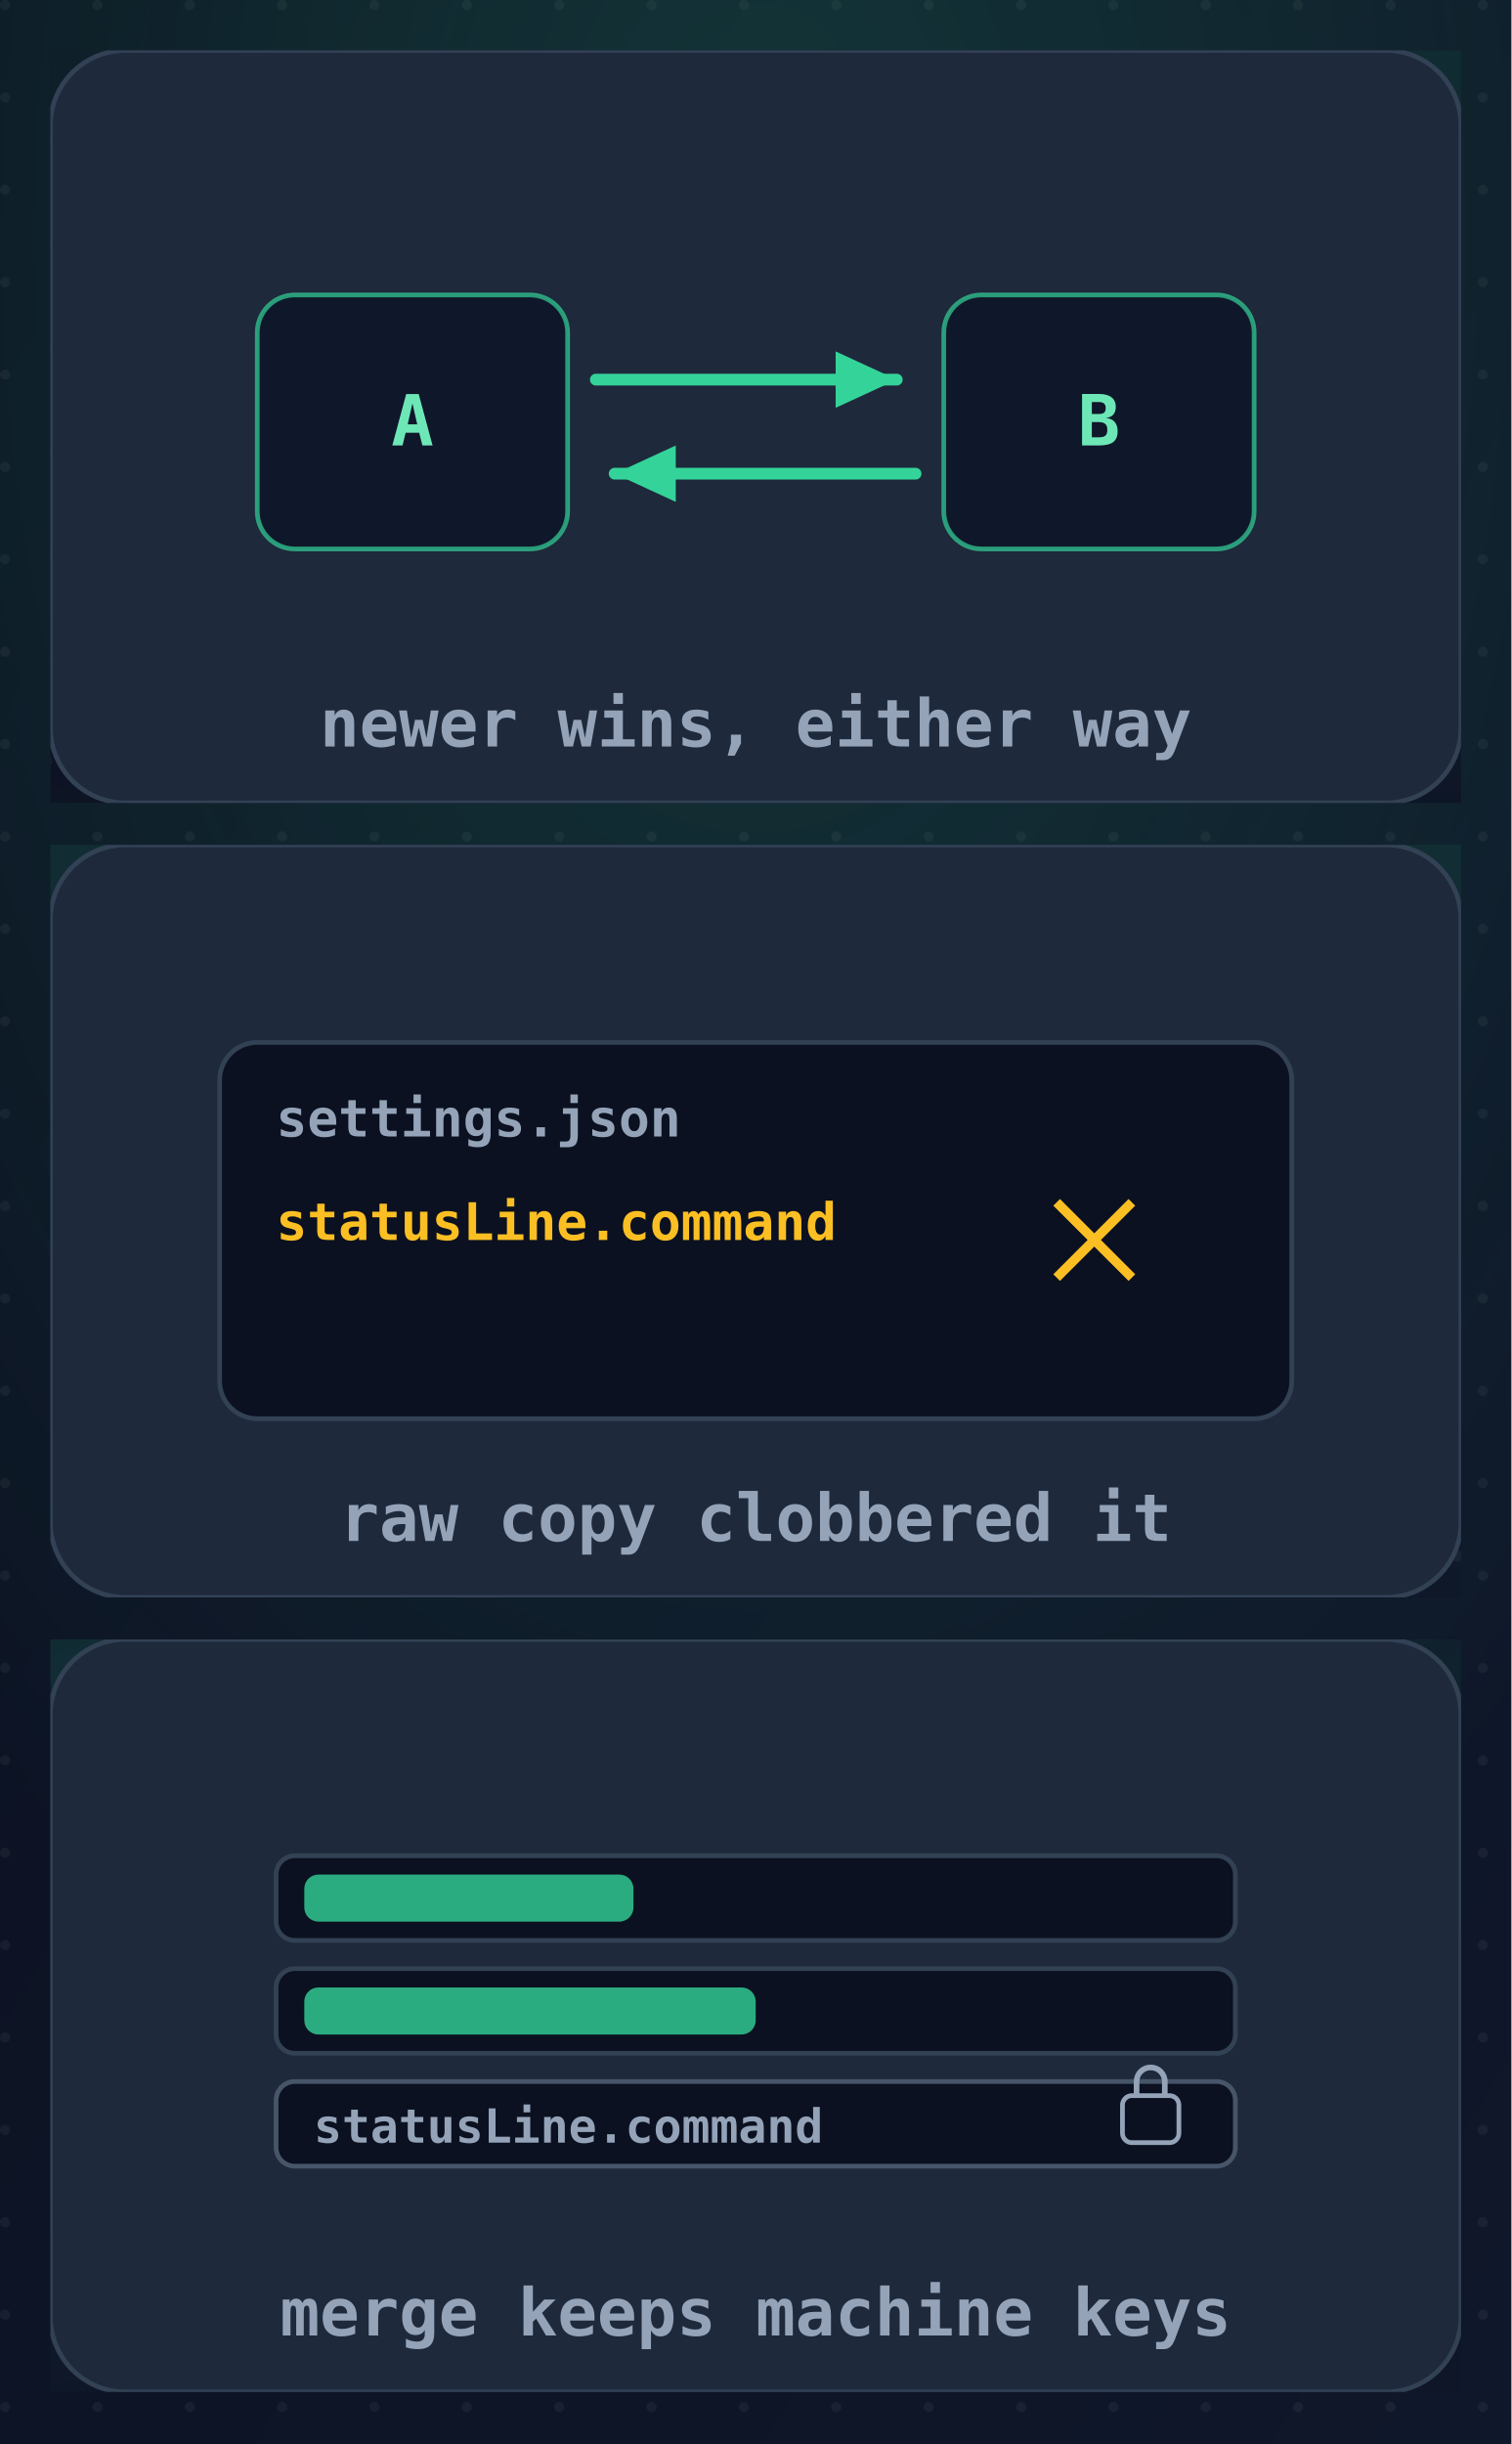
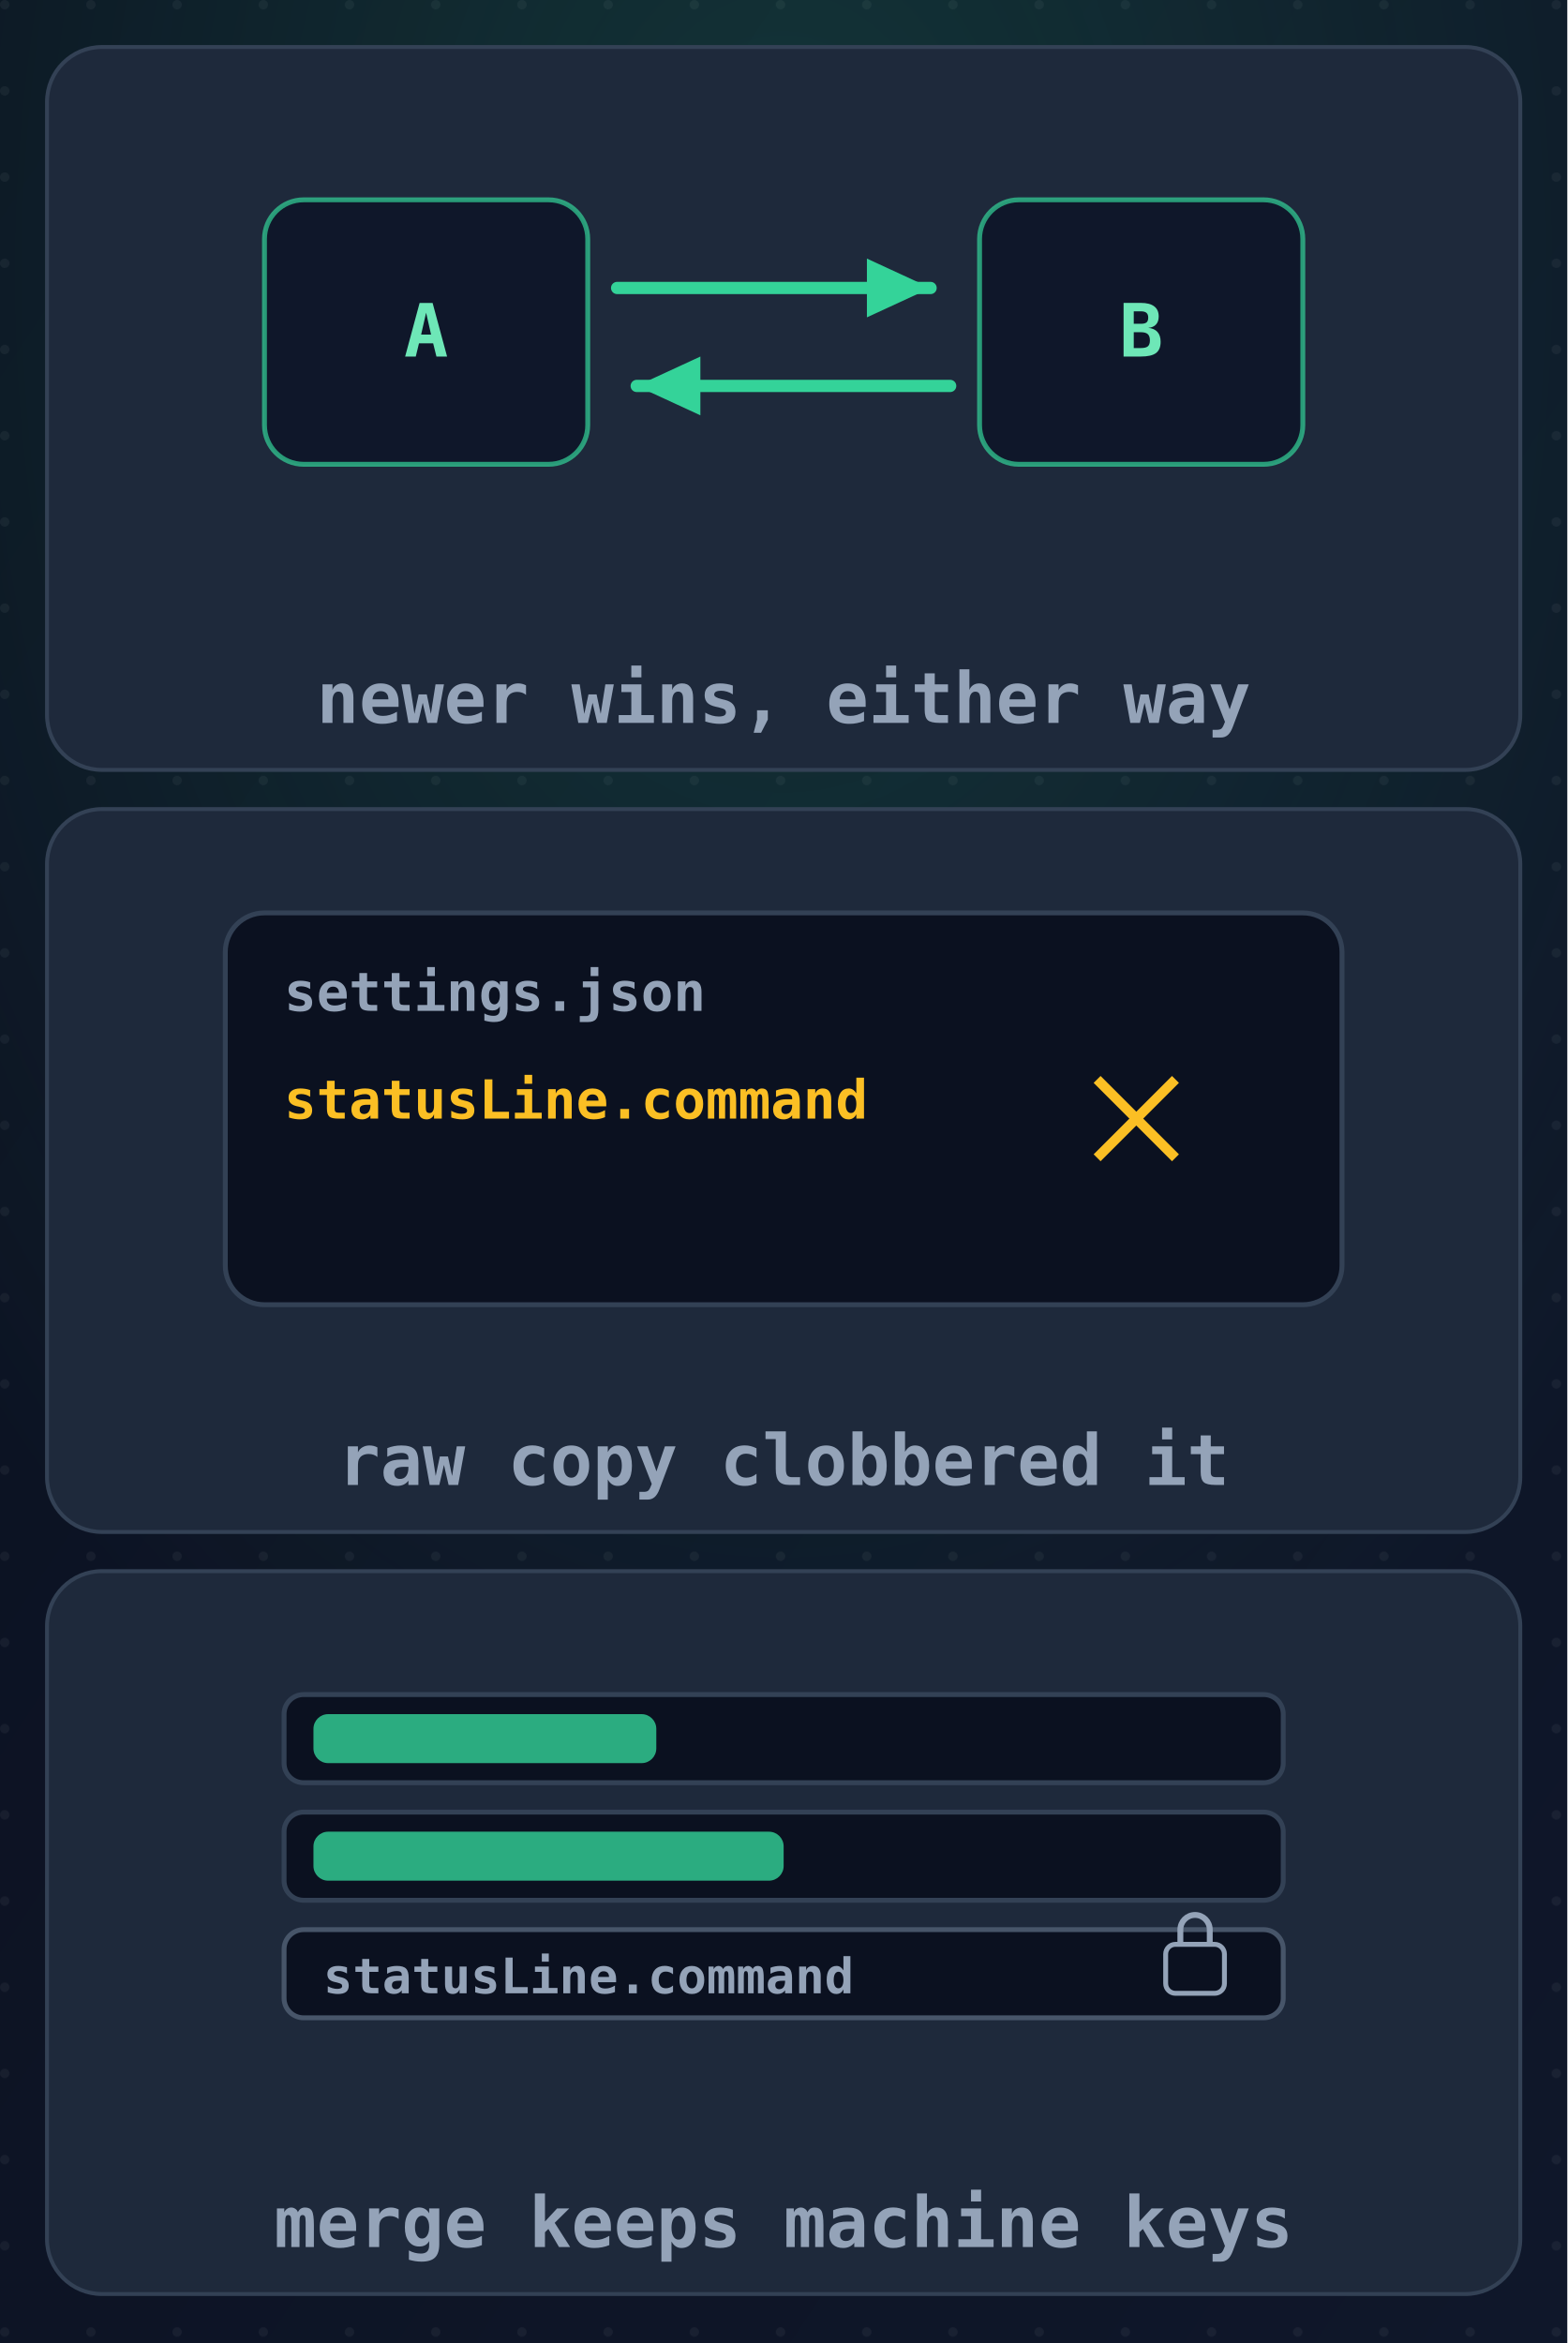
- <svg xmlns="http://www.w3.org/2000/svg" viewBox="0 0 360 582" role="img" aria-label="Two folders kept in sync newer-wins in both directions, a raw copy clobbering a machine-specific settings key, and a merge that keeps that key while newer values win">
+ <svg xmlns="http://www.w3.org/2000/svg" viewBox="0 0 400 598" role="img" aria-label="Two folders kept in sync newer-wins in both directions, a raw copy clobbering a machine-specific settings key, and a merge that keeps that key while newer values win">
  <defs>
-     <linearGradient id="m-bg" x1="0" y1="0" x2="1" y2="1">
+     <linearGradient id="bg" x1="0" y1="0" x2="1" y2="1">
      <stop offset="0" stop-color="#0b1120" />
      <stop offset="1" stop-color="#0f172a" />
    </linearGradient>
-     <radialGradient id="m-glow" cx="0.5" cy="0.1" r="0.8">
+     <radialGradient id="glow" cx="0.5" cy="0.12" r="0.7">
      <stop offset="0" stop-color="#34d399" stop-opacity="0.18" />
      <stop offset="1" stop-color="#34d399" stop-opacity="0" />
    </radialGradient>
-     <pattern id="m-dots" width="22" height="22" patternUnits="userSpaceOnUse">
+     <pattern id="dots" width="22" height="22" patternUnits="userSpaceOnUse">
      <circle cx="1.2" cy="1.2" r="1.2" fill="#f8fafc" fill-opacity="0.05" />
    </pattern>
  </defs>
-   <rect width="360" height="582" fill="url(#m-bg)" />
-   <rect width="360" height="582" fill="url(#m-dots)" />
-   <rect width="360" height="582" fill="url(#m-glow)" />
-   <svg x="12.0" y="12.0" width="336.0" height="179.2" viewBox="90 70 300 160">
-     <defs>
-       <linearGradient id="bg" x1="0" y1="0" x2="1" y2="1">
-         <stop offset="0" stop-color="#0b1120" />
-         <stop offset="1" stop-color="#0f172a" />
-       </linearGradient>
-       <radialGradient id="glow" cx="0.5" cy="0.12" r="0.7">
-         <stop offset="0" stop-color="#34d399" stop-opacity="0.18" />
-         <stop offset="1" stop-color="#34d399" stop-opacity="0" />
-       </radialGradient>
-       <pattern id="dots" width="22" height="22" patternUnits="userSpaceOnUse">
-         <circle cx="1.2" cy="1.2" r="1.2" fill="#f8fafc" fill-opacity="0.05" />
-       </pattern>
-     </defs>
-     <rect width="1200" height="300" fill="url(#bg)" />
-     <rect width="1200" height="300" fill="url(#dots)" />
-     <rect width="1200" height="300" fill="url(#glow)" />
+   <rect width="400" height="598" fill="url(#bg)" />
+   <rect width="400" height="598" fill="url(#dots)" />
+   <rect width="400" height="598" fill="url(#glow)" />
+   <clipPath id="c0">
+     <rect x="12" y="12" width="376" height="148.5" />
+   </clipPath>
+   <rect x="12" y="12" width="376" height="184.5" rx="14" fill="#1e293b" stroke="#334155" />
+   <g clip-path="url(#c0)">
    <g font-family="ui-monospace, SFMono-Regular, Menlo, monospace" font-size="14" font-weight="600" fill="#94a3b8" text-anchor="middle">
-       <g transform="translate(90 70)">
-         <rect width="300" height="160" rx="16" fill="#1e293b" stroke="#334155" />
+       <g transform="translate(12.5 16) scale(1.25) translate(0 -24)">
        <rect x="44" y="52" width="66" height="54" rx="8" fill="#0f172a" stroke="#34d399" stroke-opacity="0.7" />
        <text x="77" y="84" font-size="15" fill="#6ee7b7">A</text>
        <rect x="190" y="52" width="66" height="54" rx="8" fill="#0f172a" stroke="#34d399" stroke-opacity="0.7" />
        <text x="223" y="84" font-size="15" fill="#6ee7b7">B</text>
        <path d="M116 70 H180" stroke="#34d399" stroke-width="2.5" fill="none" stroke-linecap="round" />
        <path d="M180 70 l-13 -6 l0 12 z" fill="#34d399" />
        <path d="M184 90 H120" stroke="#34d399" stroke-width="2.5" fill="none" stroke-linecap="round" />
        <path d="M120 90 l13 -6 l0 12 z" fill="#34d399" />
-         <text x="150" y="148">newer wins, either way</text>
      </g>
-       <g transform="translate(450 70)">
-         <rect width="300" height="160" rx="16" fill="#1e293b" stroke="#334155" />
+     </g>
+   </g>
+   <text x="200.0" y="184.5" font-family="ui-monospace, SFMono-Regular, Menlo, monospace" font-size="18" font-weight="600" fill="#94a3b8" text-anchor="middle">newer wins, either way</text>
+   <clipPath id="c1">
+     <rect x="12" y="206.5" width="376" height="148.5" />
+   </clipPath>
+   <rect x="12" y="206.5" width="376" height="184.5" rx="14" fill="#1e293b" stroke="#334155" />
+   <g clip-path="url(#c1)">
+     <g font-family="ui-monospace, SFMono-Regular, Menlo, monospace" font-size="14" font-weight="600" fill="#94a3b8" text-anchor="middle">
+       <g transform="translate(12.5 210.5) scale(1.25) translate(0 -24)">
        <rect x="36" y="42" width="228" height="80" rx="8" fill="#0b1120" stroke="#334155" />
        <text x="48" y="62" font-size="11" fill="#94a3b8" text-anchor="start">settings.json</text>
        <text x="48" y="84" font-size="11" fill="#fbbf24" text-anchor="start">statusLine.command</text>
        <line x1="214" y1="76" x2="230" y2="92" stroke="#fbbf24" stroke-width="2" />
        <line x1="230" y1="76" x2="214" y2="92" stroke="#fbbf24" stroke-width="2" />
-         <text x="150" y="148">raw copy clobbered it</text>
      </g>
-       <g transform="translate(810 70)">
-         <rect width="300" height="160" rx="16" fill="#1e293b" stroke="#334155" />
+     </g>
+   </g>
+   <text x="200.0" y="379.0" font-family="ui-monospace, SFMono-Regular, Menlo, monospace" font-size="18" font-weight="600" fill="#94a3b8" text-anchor="middle">raw copy clobbered it</text>
+   <clipPath id="c2">
+     <rect x="12" y="401.0" width="376" height="148.5" />
+   </clipPath>
+   <rect x="12" y="401.0" width="376" height="184.5" rx="14" fill="#1e293b" stroke="#334155" />
+   <g clip-path="url(#c2)">
+     <g font-family="ui-monospace, SFMono-Regular, Menlo, monospace" font-size="14" font-weight="600" fill="#94a3b8" text-anchor="middle">
+       <g transform="translate(12.5 405.0) scale(1.25) translate(0 -24)">
        <rect x="48" y="46" width="204" height="18" rx="4" fill="#0b1120" stroke="#334155" />
        <rect x="54" y="50" width="70" height="10" rx="3" fill="#34d399" fill-opacity="0.8" />
        <rect x="48" y="70" width="204" height="18" rx="4" fill="#0b1120" stroke="#334155" />
        <rect x="54" y="74" width="96" height="10" rx="3" fill="#34d399" fill-opacity="0.8" />
        <rect x="48" y="94" width="204" height="18" rx="4" fill="#0b1120" stroke="#475569" />
        <rect x="228" y="97" width="12" height="10" rx="2" fill="none" stroke="#94a3b8" />
        <path d="M231 97 v-3 a3 3 0 0 1 6 0 v3" fill="none" stroke="#94a3b8" stroke-width="1.2" />
        <text x="56" y="107" font-size="10" fill="#94a3b8" text-anchor="start">statusLine.command</text>
-         <text x="150" y="148">merge keeps machine keys</text>
      </g>
    </g>
-   </svg>
-   <svg x="12.0" y="201.2" width="336.0" height="179.2" viewBox="450 70 300 160">
-     <defs>
-       <linearGradient id="bg" x1="0" y1="0" x2="1" y2="1">
-         <stop offset="0" stop-color="#0b1120" />
-         <stop offset="1" stop-color="#0f172a" />
-       </linearGradient>
-       <radialGradient id="glow" cx="0.5" cy="0.12" r="0.7">
-         <stop offset="0" stop-color="#34d399" stop-opacity="0.18" />
-         <stop offset="1" stop-color="#34d399" stop-opacity="0" />
-       </radialGradient>
-       <pattern id="dots" width="22" height="22" patternUnits="userSpaceOnUse">
-         <circle cx="1.2" cy="1.2" r="1.2" fill="#f8fafc" fill-opacity="0.05" />
-       </pattern>
-     </defs>
-     <rect width="1200" height="300" fill="url(#bg)" />
-     <rect width="1200" height="300" fill="url(#dots)" />
-     <rect width="1200" height="300" fill="url(#glow)" />
-     <g font-family="ui-monospace, SFMono-Regular, Menlo, monospace" font-size="14" font-weight="600" fill="#94a3b8" text-anchor="middle">
-       <g transform="translate(90 70)">
-         <rect width="300" height="160" rx="16" fill="#1e293b" stroke="#334155" />
-         <rect x="44" y="52" width="66" height="54" rx="8" fill="#0f172a" stroke="#34d399" stroke-opacity="0.7" />
-         <text x="77" y="84" font-size="15" fill="#6ee7b7">A</text>
-         <rect x="190" y="52" width="66" height="54" rx="8" fill="#0f172a" stroke="#34d399" stroke-opacity="0.7" />
-         <text x="223" y="84" font-size="15" fill="#6ee7b7">B</text>
-         <path d="M116 70 H180" stroke="#34d399" stroke-width="2.5" fill="none" stroke-linecap="round" />
-         <path d="M180 70 l-13 -6 l0 12 z" fill="#34d399" />
-         <path d="M184 90 H120" stroke="#34d399" stroke-width="2.5" fill="none" stroke-linecap="round" />
-         <path d="M120 90 l13 -6 l0 12 z" fill="#34d399" />
-         <text x="150" y="148">newer wins, either way</text>
-       </g>
-       <g transform="translate(450 70)">
-         <rect width="300" height="160" rx="16" fill="#1e293b" stroke="#334155" />
-         <rect x="36" y="42" width="228" height="80" rx="8" fill="#0b1120" stroke="#334155" />
-         <text x="48" y="62" font-size="11" fill="#94a3b8" text-anchor="start">settings.json</text>
-         <text x="48" y="84" font-size="11" fill="#fbbf24" text-anchor="start">statusLine.command</text>
-         <line x1="214" y1="76" x2="230" y2="92" stroke="#fbbf24" stroke-width="2" />
-         <line x1="230" y1="76" x2="214" y2="92" stroke="#fbbf24" stroke-width="2" />
-         <text x="150" y="148">raw copy clobbered it</text>
-       </g>
-       <g transform="translate(810 70)">
-         <rect width="300" height="160" rx="16" fill="#1e293b" stroke="#334155" />
-         <rect x="48" y="46" width="204" height="18" rx="4" fill="#0b1120" stroke="#334155" />
-         <rect x="54" y="50" width="70" height="10" rx="3" fill="#34d399" fill-opacity="0.8" />
-         <rect x="48" y="70" width="204" height="18" rx="4" fill="#0b1120" stroke="#334155" />
-         <rect x="54" y="74" width="96" height="10" rx="3" fill="#34d399" fill-opacity="0.8" />
-         <rect x="48" y="94" width="204" height="18" rx="4" fill="#0b1120" stroke="#475569" />
-         <rect x="228" y="97" width="12" height="10" rx="2" fill="none" stroke="#94a3b8" />
-         <path d="M231 97 v-3 a3 3 0 0 1 6 0 v3" fill="none" stroke="#94a3b8" stroke-width="1.2" />
-         <text x="56" y="107" font-size="10" fill="#94a3b8" text-anchor="start">statusLine.command</text>
-         <text x="150" y="148">merge keeps machine keys</text>
-       </g>
-     </g>
-   </svg>
-   <svg x="12.0" y="390.4" width="336.0" height="179.2" viewBox="810 70 300 160">
-     <defs>
-       <linearGradient id="bg" x1="0" y1="0" x2="1" y2="1">
-         <stop offset="0" stop-color="#0b1120" />
-         <stop offset="1" stop-color="#0f172a" />
-       </linearGradient>
-       <radialGradient id="glow" cx="0.5" cy="0.12" r="0.7">
-         <stop offset="0" stop-color="#34d399" stop-opacity="0.18" />
-         <stop offset="1" stop-color="#34d399" stop-opacity="0" />
-       </radialGradient>
-       <pattern id="dots" width="22" height="22" patternUnits="userSpaceOnUse">
-         <circle cx="1.2" cy="1.2" r="1.2" fill="#f8fafc" fill-opacity="0.05" />
-       </pattern>
-     </defs>
-     <rect width="1200" height="300" fill="url(#bg)" />
-     <rect width="1200" height="300" fill="url(#dots)" />
-     <rect width="1200" height="300" fill="url(#glow)" />
-     <g font-family="ui-monospace, SFMono-Regular, Menlo, monospace" font-size="14" font-weight="600" fill="#94a3b8" text-anchor="middle">
-       <g transform="translate(90 70)">
-         <rect width="300" height="160" rx="16" fill="#1e293b" stroke="#334155" />
-         <rect x="44" y="52" width="66" height="54" rx="8" fill="#0f172a" stroke="#34d399" stroke-opacity="0.7" />
-         <text x="77" y="84" font-size="15" fill="#6ee7b7">A</text>
-         <rect x="190" y="52" width="66" height="54" rx="8" fill="#0f172a" stroke="#34d399" stroke-opacity="0.7" />
-         <text x="223" y="84" font-size="15" fill="#6ee7b7">B</text>
-         <path d="M116 70 H180" stroke="#34d399" stroke-width="2.5" fill="none" stroke-linecap="round" />
-         <path d="M180 70 l-13 -6 l0 12 z" fill="#34d399" />
-         <path d="M184 90 H120" stroke="#34d399" stroke-width="2.5" fill="none" stroke-linecap="round" />
-         <path d="M120 90 l13 -6 l0 12 z" fill="#34d399" />
-         <text x="150" y="148">newer wins, either way</text>
-       </g>
-       <g transform="translate(450 70)">
-         <rect width="300" height="160" rx="16" fill="#1e293b" stroke="#334155" />
-         <rect x="36" y="42" width="228" height="80" rx="8" fill="#0b1120" stroke="#334155" />
-         <text x="48" y="62" font-size="11" fill="#94a3b8" text-anchor="start">settings.json</text>
-         <text x="48" y="84" font-size="11" fill="#fbbf24" text-anchor="start">statusLine.command</text>
-         <line x1="214" y1="76" x2="230" y2="92" stroke="#fbbf24" stroke-width="2" />
-         <line x1="230" y1="76" x2="214" y2="92" stroke="#fbbf24" stroke-width="2" />
-         <text x="150" y="148">raw copy clobbered it</text>
-       </g>
-       <g transform="translate(810 70)">
-         <rect width="300" height="160" rx="16" fill="#1e293b" stroke="#334155" />
-         <rect x="48" y="46" width="204" height="18" rx="4" fill="#0b1120" stroke="#334155" />
-         <rect x="54" y="50" width="70" height="10" rx="3" fill="#34d399" fill-opacity="0.8" />
-         <rect x="48" y="70" width="204" height="18" rx="4" fill="#0b1120" stroke="#334155" />
-         <rect x="54" y="74" width="96" height="10" rx="3" fill="#34d399" fill-opacity="0.8" />
-         <rect x="48" y="94" width="204" height="18" rx="4" fill="#0b1120" stroke="#475569" />
-         <rect x="228" y="97" width="12" height="10" rx="2" fill="none" stroke="#94a3b8" />
-         <path d="M231 97 v-3 a3 3 0 0 1 6 0 v3" fill="none" stroke="#94a3b8" stroke-width="1.2" />
-         <text x="56" y="107" font-size="10" fill="#94a3b8" text-anchor="start">statusLine.command</text>
-         <text x="150" y="148">merge keeps machine keys</text>
-       </g>
-     </g>
-   </svg>
+   </g>
+   <text x="200.0" y="573.5" font-family="ui-monospace, SFMono-Regular, Menlo, monospace" font-size="18" font-weight="600" fill="#94a3b8" text-anchor="middle">merge keeps machine keys</text>
</svg>
